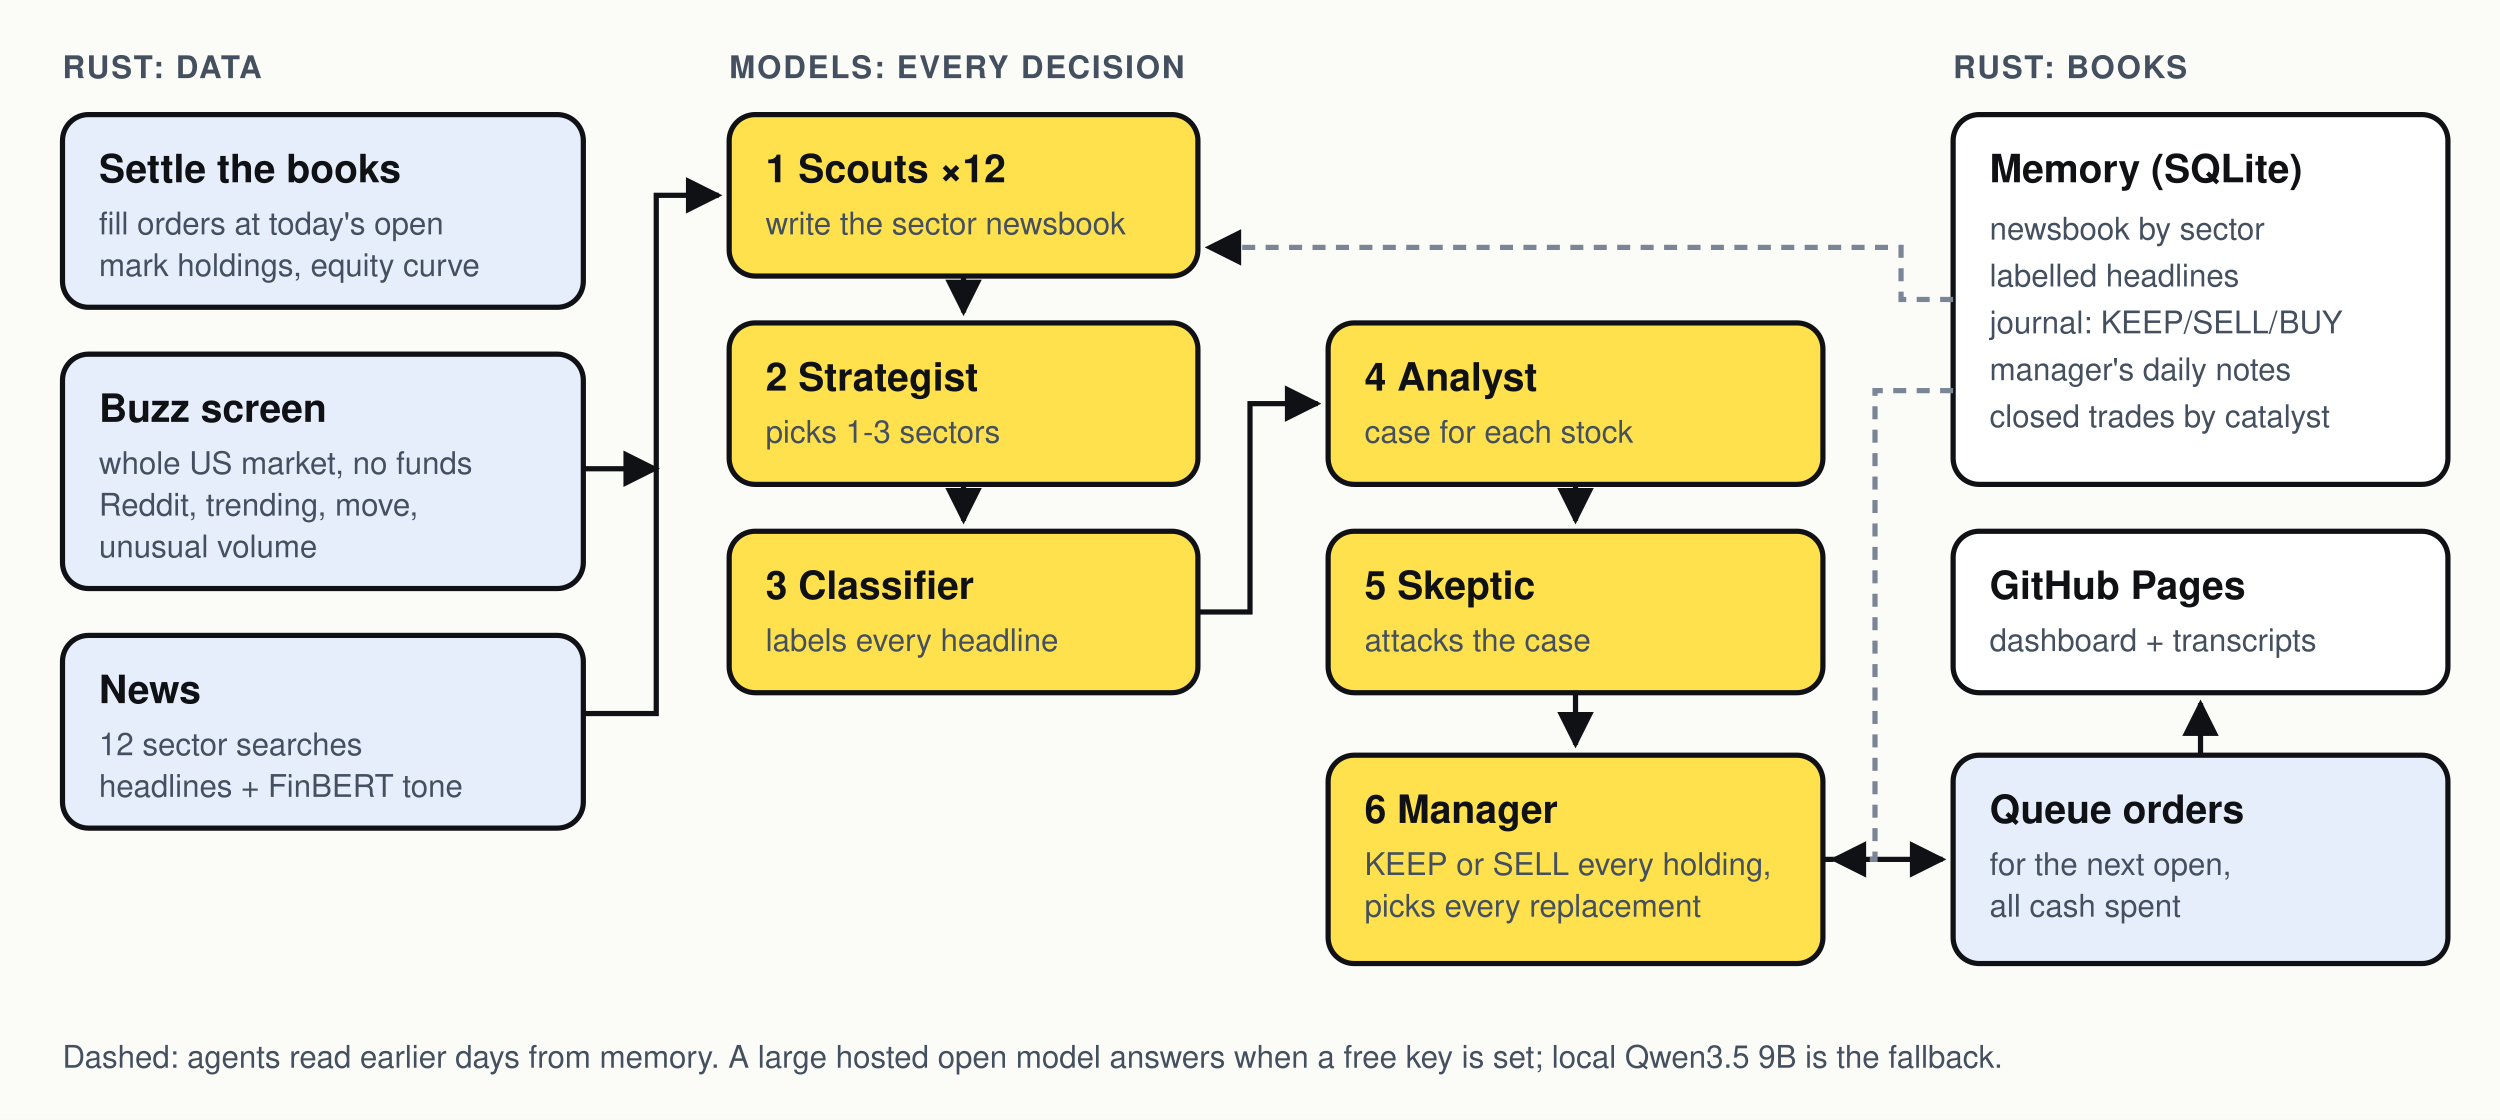
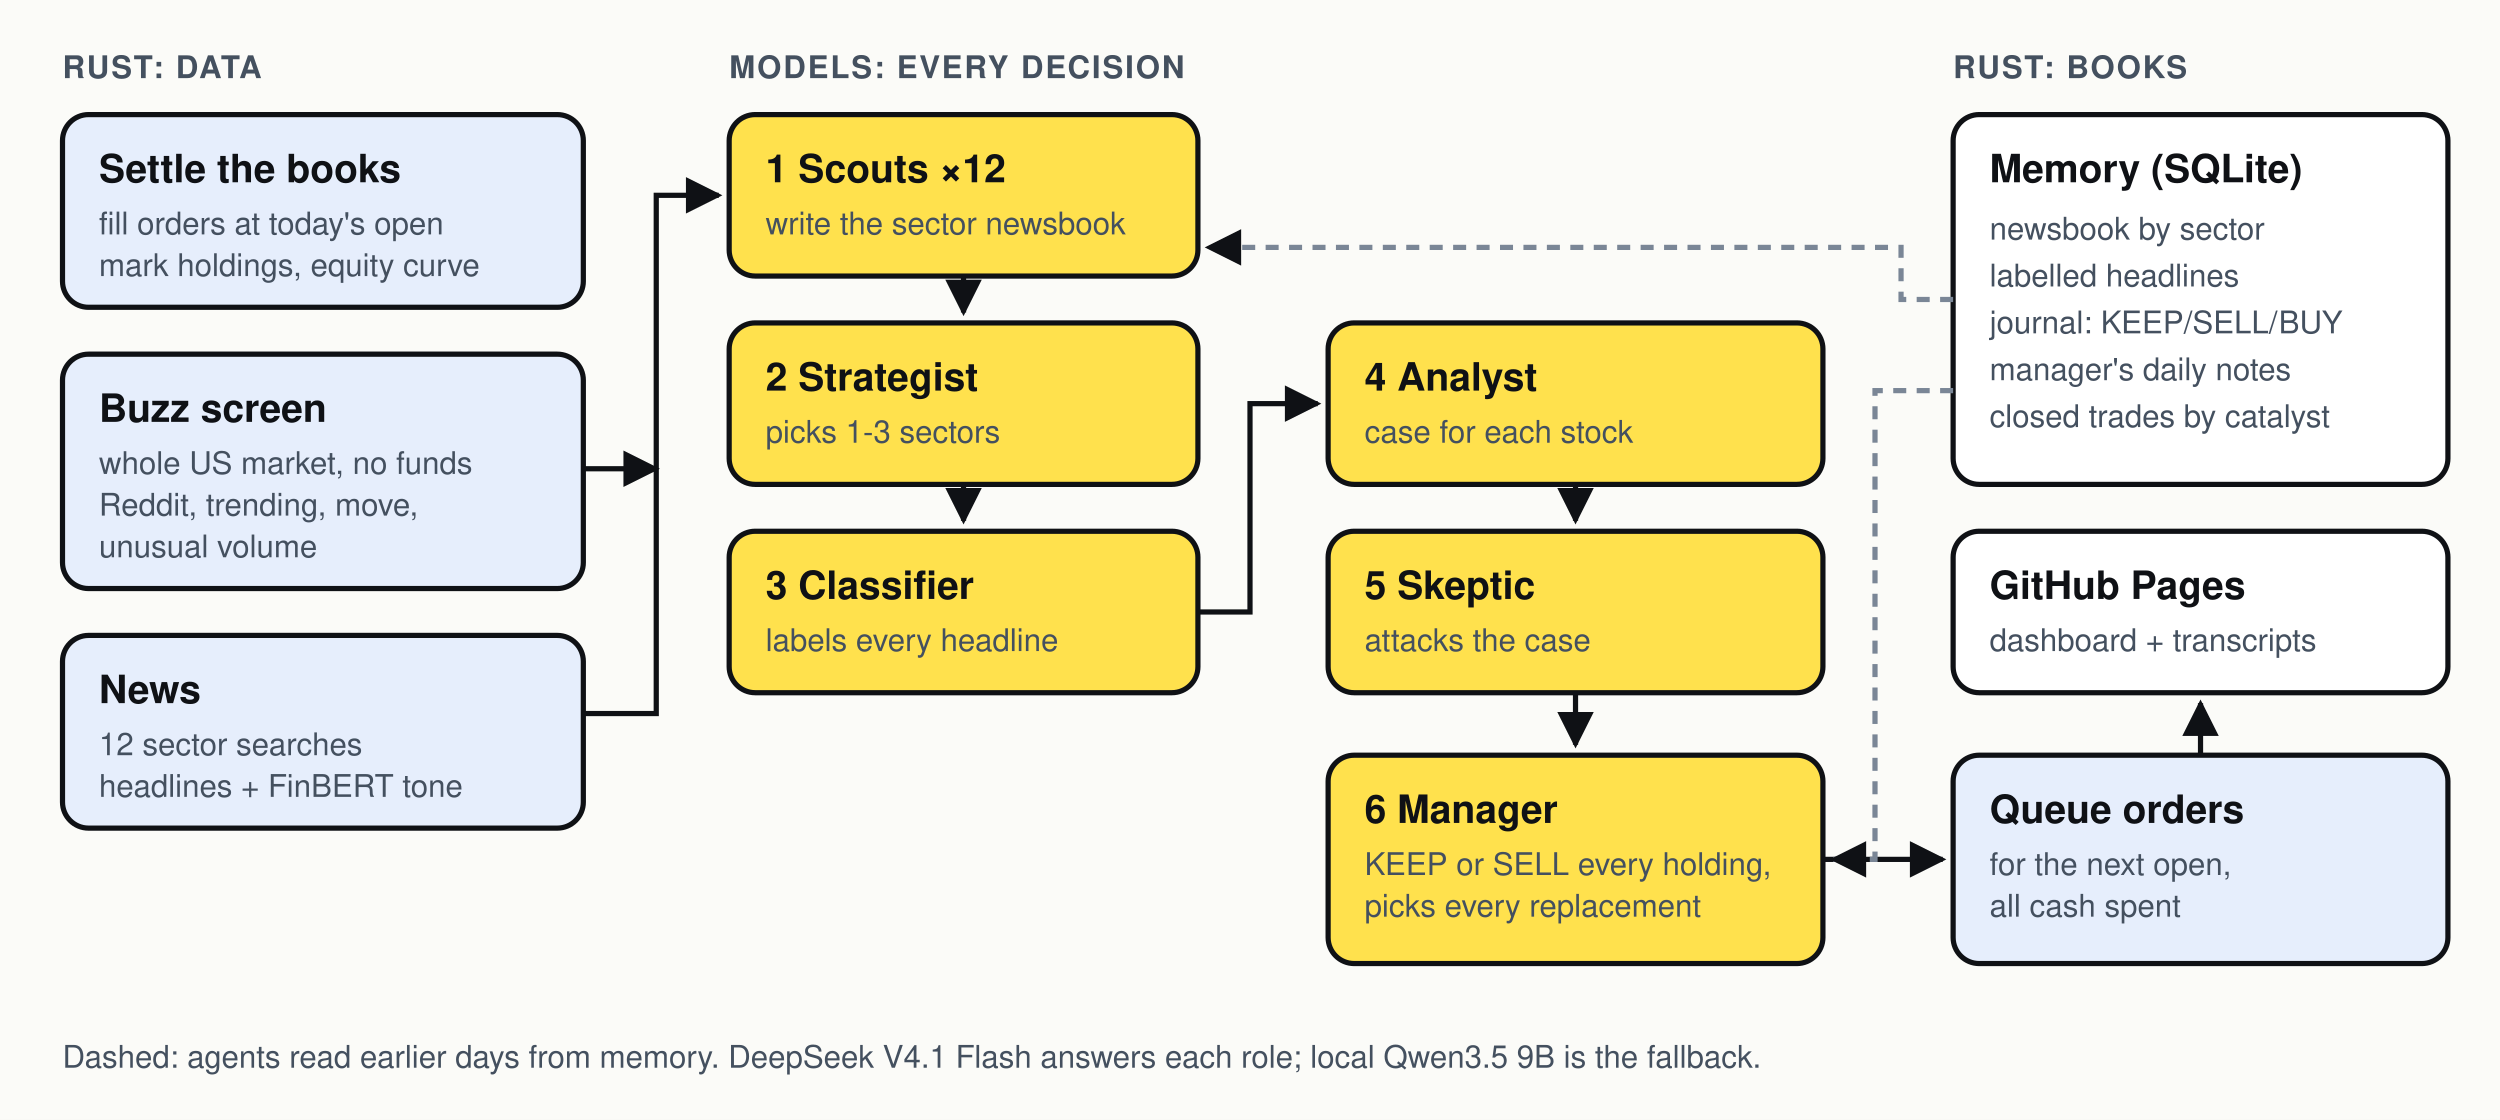
<svg xmlns="http://www.w3.org/2000/svg" viewBox="0 0 960 430" font-family="Helvetica, Arial, sans-serif">
  <rect width="960" height="430" fill="#fbfbf8" />
  <defs>
    <marker id="a" viewBox="0 0 10 10" refX="9" refY="5" markerWidth="7" markerHeight="7" orient="auto">
      <path d="M0 0L10 5L0 10z" fill="#0f1115" />
    </marker>
    <style>
      .box{fill:#fff;stroke:#0f1115;stroke-width:2}
      .rust{fill:#e6eefc;stroke:#0f1115;stroke-width:2}
      .llm{fill:#ffe14d;stroke:#0f1115;stroke-width:2}
      .t{font-size:15px;font-weight:700;fill:#0f1115}
      .s{font-size:12px;fill:#44505f}
      .h{font-size:12px;font-weight:700;letter-spacing:.06em;fill:#44505f}
      .l{stroke:#0f1115;stroke-width:2;fill:none;marker-end:url(#a)}
      .m{stroke:#7a8696;stroke-width:2;fill:none;stroke-dasharray:5 4;marker-end:url(#a)}
    </style>
  </defs>
  <text x="24" y="30" class="h">RUST: DATA</text>
  <rect x="24" y="44" width="200" height="74" rx="10" class="rust" />
  <text x="38" y="70" class="t">Settle the books</text>
  <text x="38" y="90" class="s">fill orders at today's open</text>
  <text x="38" y="106" class="s">mark holdings, equity curve</text>
  <rect x="24" y="136" width="200" height="90" rx="10" class="rust" />
  <text x="38" y="162" class="t">Buzz screen</text>
  <text x="38" y="182" class="s">whole US market, no funds</text>
  <text x="38" y="198" class="s">Reddit, trending, move,</text>
  <text x="38" y="214" class="s">unusual volume</text>
  <rect x="24" y="244" width="200" height="74" rx="10" class="rust" />
  <text x="38" y="270" class="t">News</text>
  <text x="38" y="290" class="s">12 sector searches</text>
  <text x="38" y="306" class="s">headlines + FinBERT tone</text>
  <text x="280" y="30" class="h">MODELS: EVERY DECISION</text>
  <rect x="280" y="44" width="180" height="62" rx="10" class="llm" />
  <text x="294" y="70" class="t">1 Scouts ×12</text>
  <text x="294" y="90" class="s">write the sector newsbook</text>
  <rect x="280" y="124" width="180" height="62" rx="10" class="llm" />
  <text x="294" y="150" class="t">2 Strategist</text>
  <text x="294" y="170" class="s">picks 1-3 sectors</text>
  <rect x="280" y="204" width="180" height="62" rx="10" class="llm" />
  <text x="294" y="230" class="t">3 Classifier</text>
  <text x="294" y="250" class="s">labels every headline</text>
  <rect x="510" y="124" width="190" height="62" rx="10" class="llm" />
  <text x="524" y="150" class="t">4 Analyst</text>
  <text x="524" y="170" class="s">case for each stock</text>
  <rect x="510" y="204" width="190" height="62" rx="10" class="llm" />
  <text x="524" y="230" class="t">5 Skeptic</text>
  <text x="524" y="250" class="s">attacks the case</text>
  <rect x="510" y="290" width="190" height="80" rx="10" class="llm" />
  <text x="524" y="316" class="t">6 Manager</text>
  <text x="524" y="336" class="s">KEEP or SELL every holding,</text>
  <text x="524" y="352" class="s">picks every replacement</text>
  <text x="750" y="30" class="h">RUST: BOOKS</text>
  <rect x="750" y="290" width="190" height="80" rx="10" class="rust" />
  <text x="764" y="316" class="t">Queue orders</text>
  <text x="764" y="336" class="s">for the next open,</text>
  <text x="764" y="352" class="s">all cash spent</text>
  <rect x="750" y="44" width="190" height="142" rx="10" class="box" />
  <text x="764" y="70" class="t">Memory (SQLite)</text>
  <text x="764" y="92" class="s">newsbook by sector</text>
  <text x="764" y="110" class="s">labelled headlines</text>
  <text x="764" y="128" class="s">journal: KEEP/SELL/BUY</text>
  <text x="764" y="146" class="s">manager's daily notes</text>
  <text x="764" y="164" class="s">closed trades by catalyst</text>
  <rect x="750" y="204" width="190" height="62" rx="10" class="box" />
  <text x="764" y="230" class="t">GitHub Pages</text>
  <text x="764" y="250" class="s">dashboard + transcripts</text>
  <path d="M224 274H252V75H276" class="l" />
  <path d="M224 180H252" class="l" />
  <path d="M370 106V120" class="l" />
  <path d="M370 186V200" class="l" />
  <path d="M460 235H480V155H506" class="l" />
  <path d="M605 186V200" class="l" />
  <path d="M605 266V286" class="l" />
  <path d="M700 330H746" class="l" />
  <path d="M750 115H730V95H464" class="m" />
  <path d="M750 150H720V330H704" class="m" />
  <path d="M845 290V270" class="l" />
-   <text x="24" y="410" class="s">Dashed: agents read earlier days from memory. A large hosted open model answers when a free key is set; local Qwen3.5 9B is the fallback.</text>
+   <text x="24" y="410" class="s">Dashed: agents read earlier days from memory. DeepSeek V4.1 Flash answers each role; local Qwen3.5 9B is the fallback.</text>
</svg>
